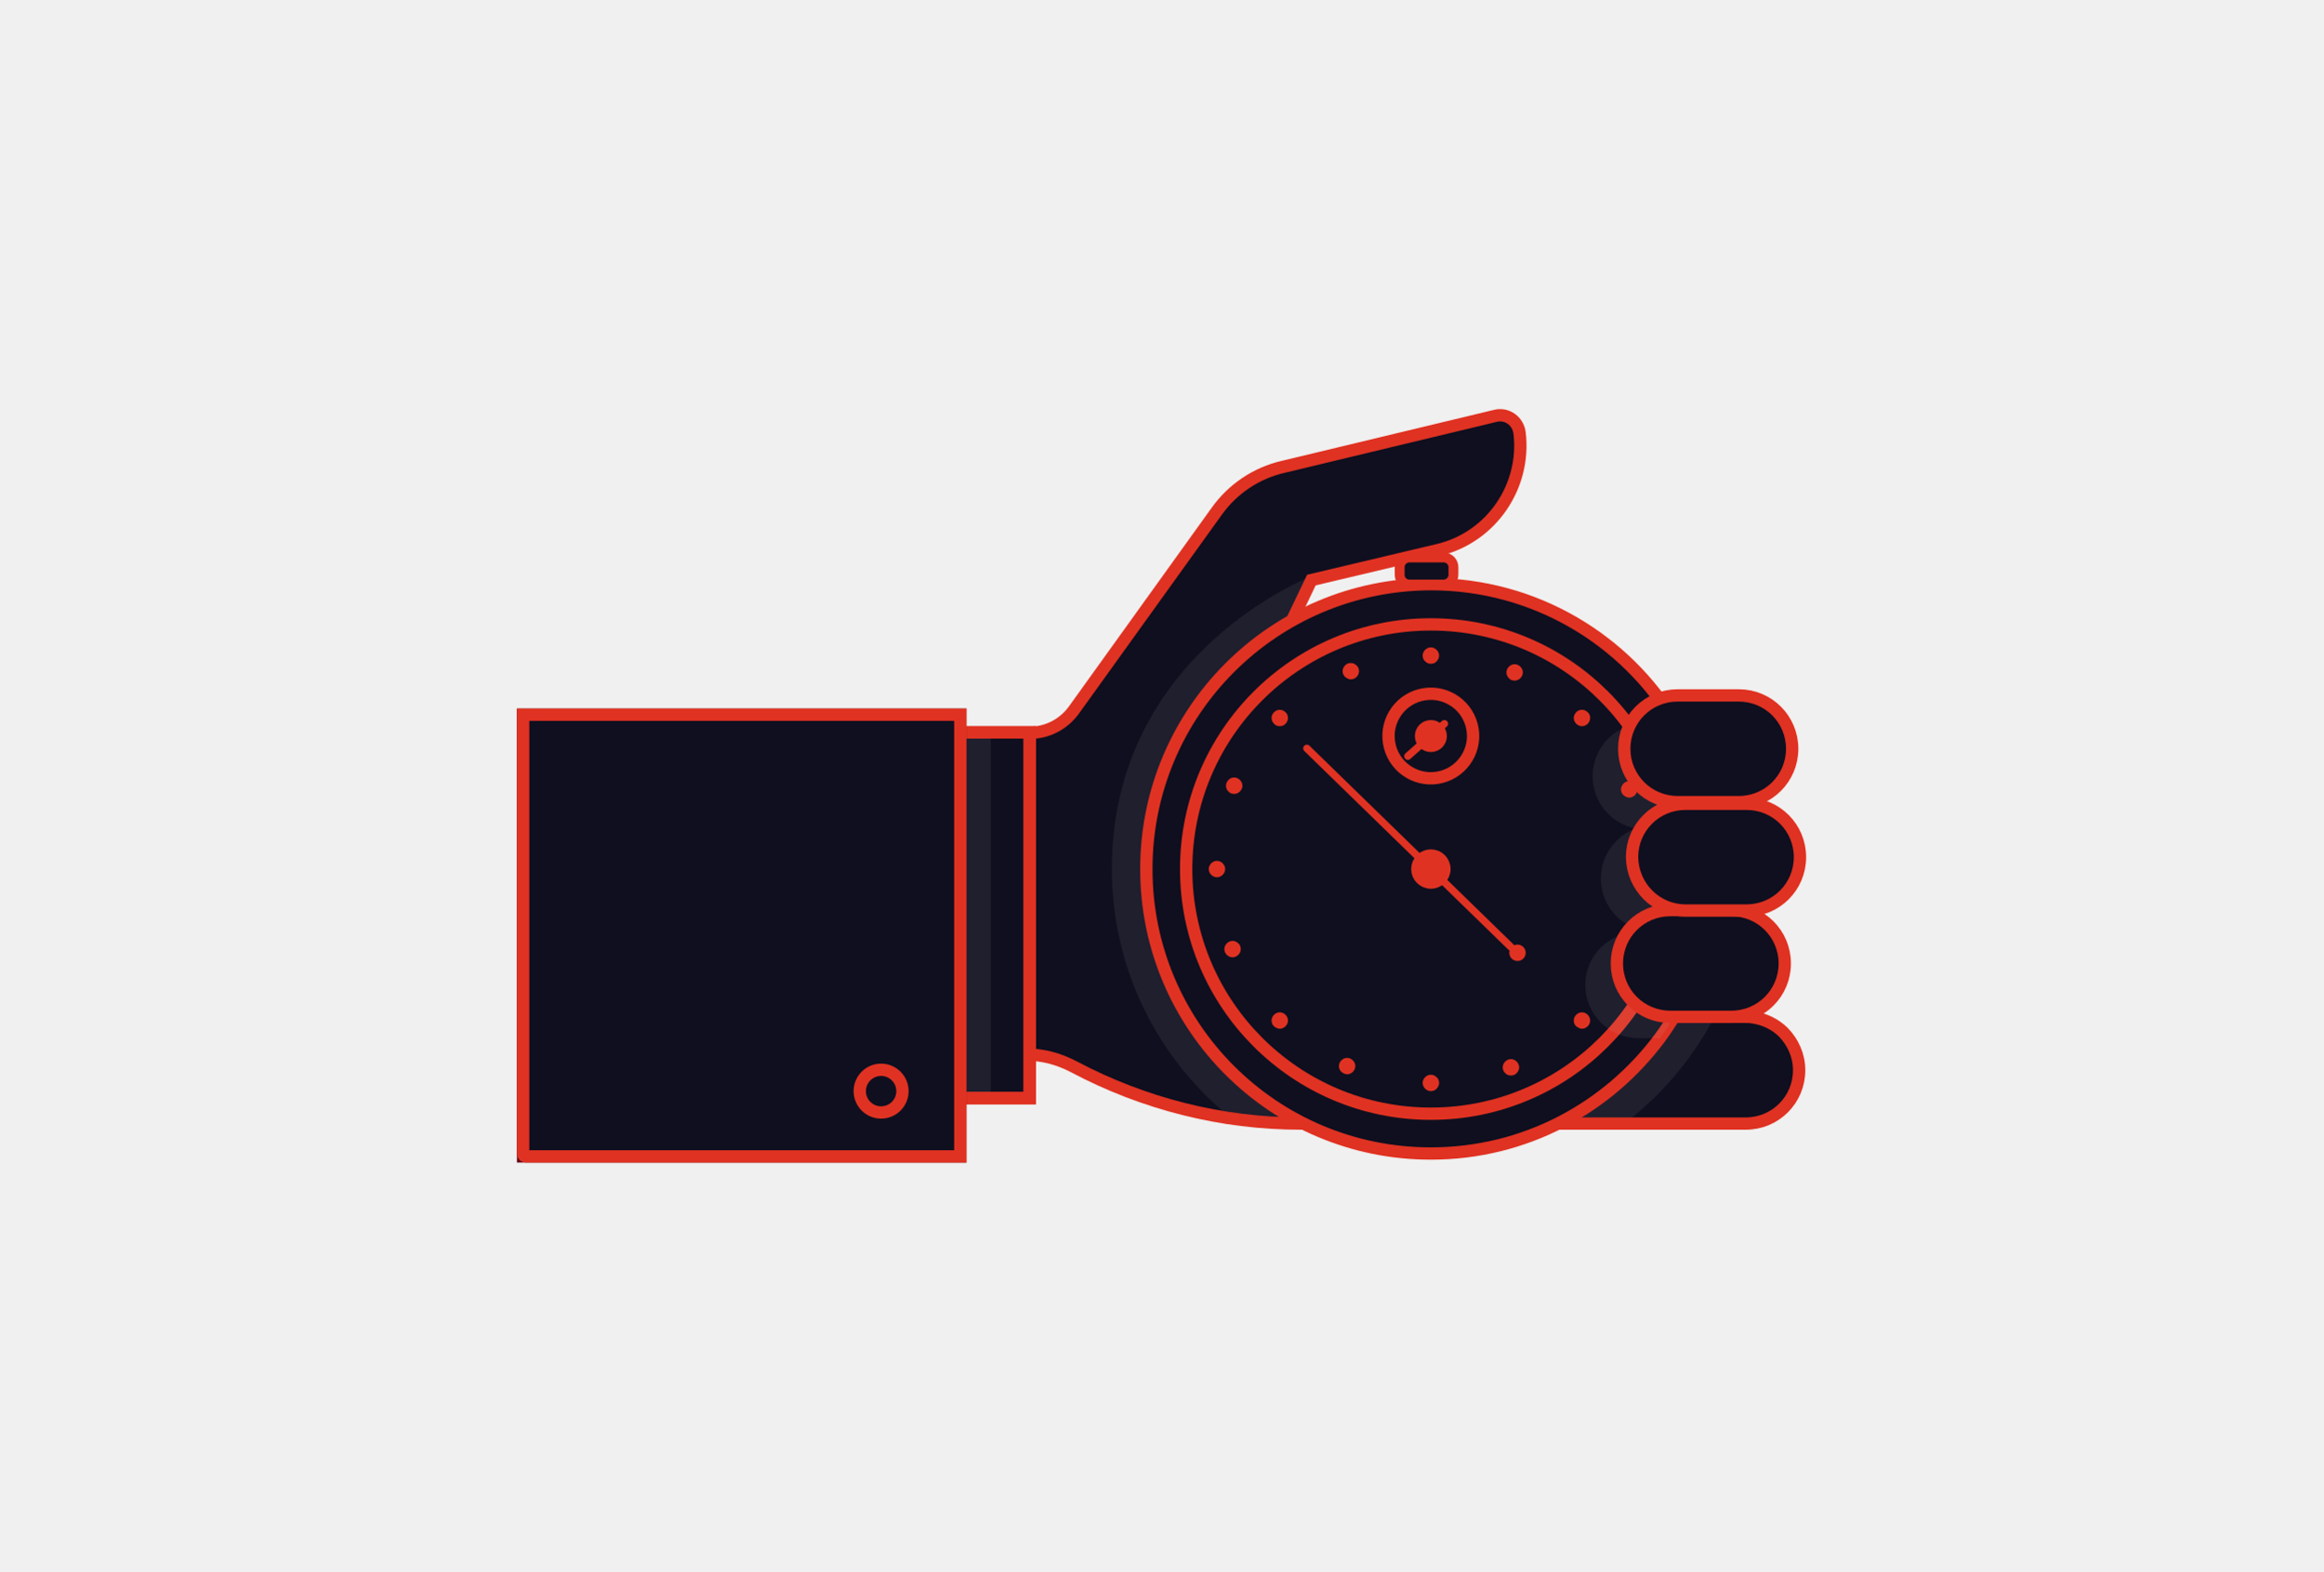
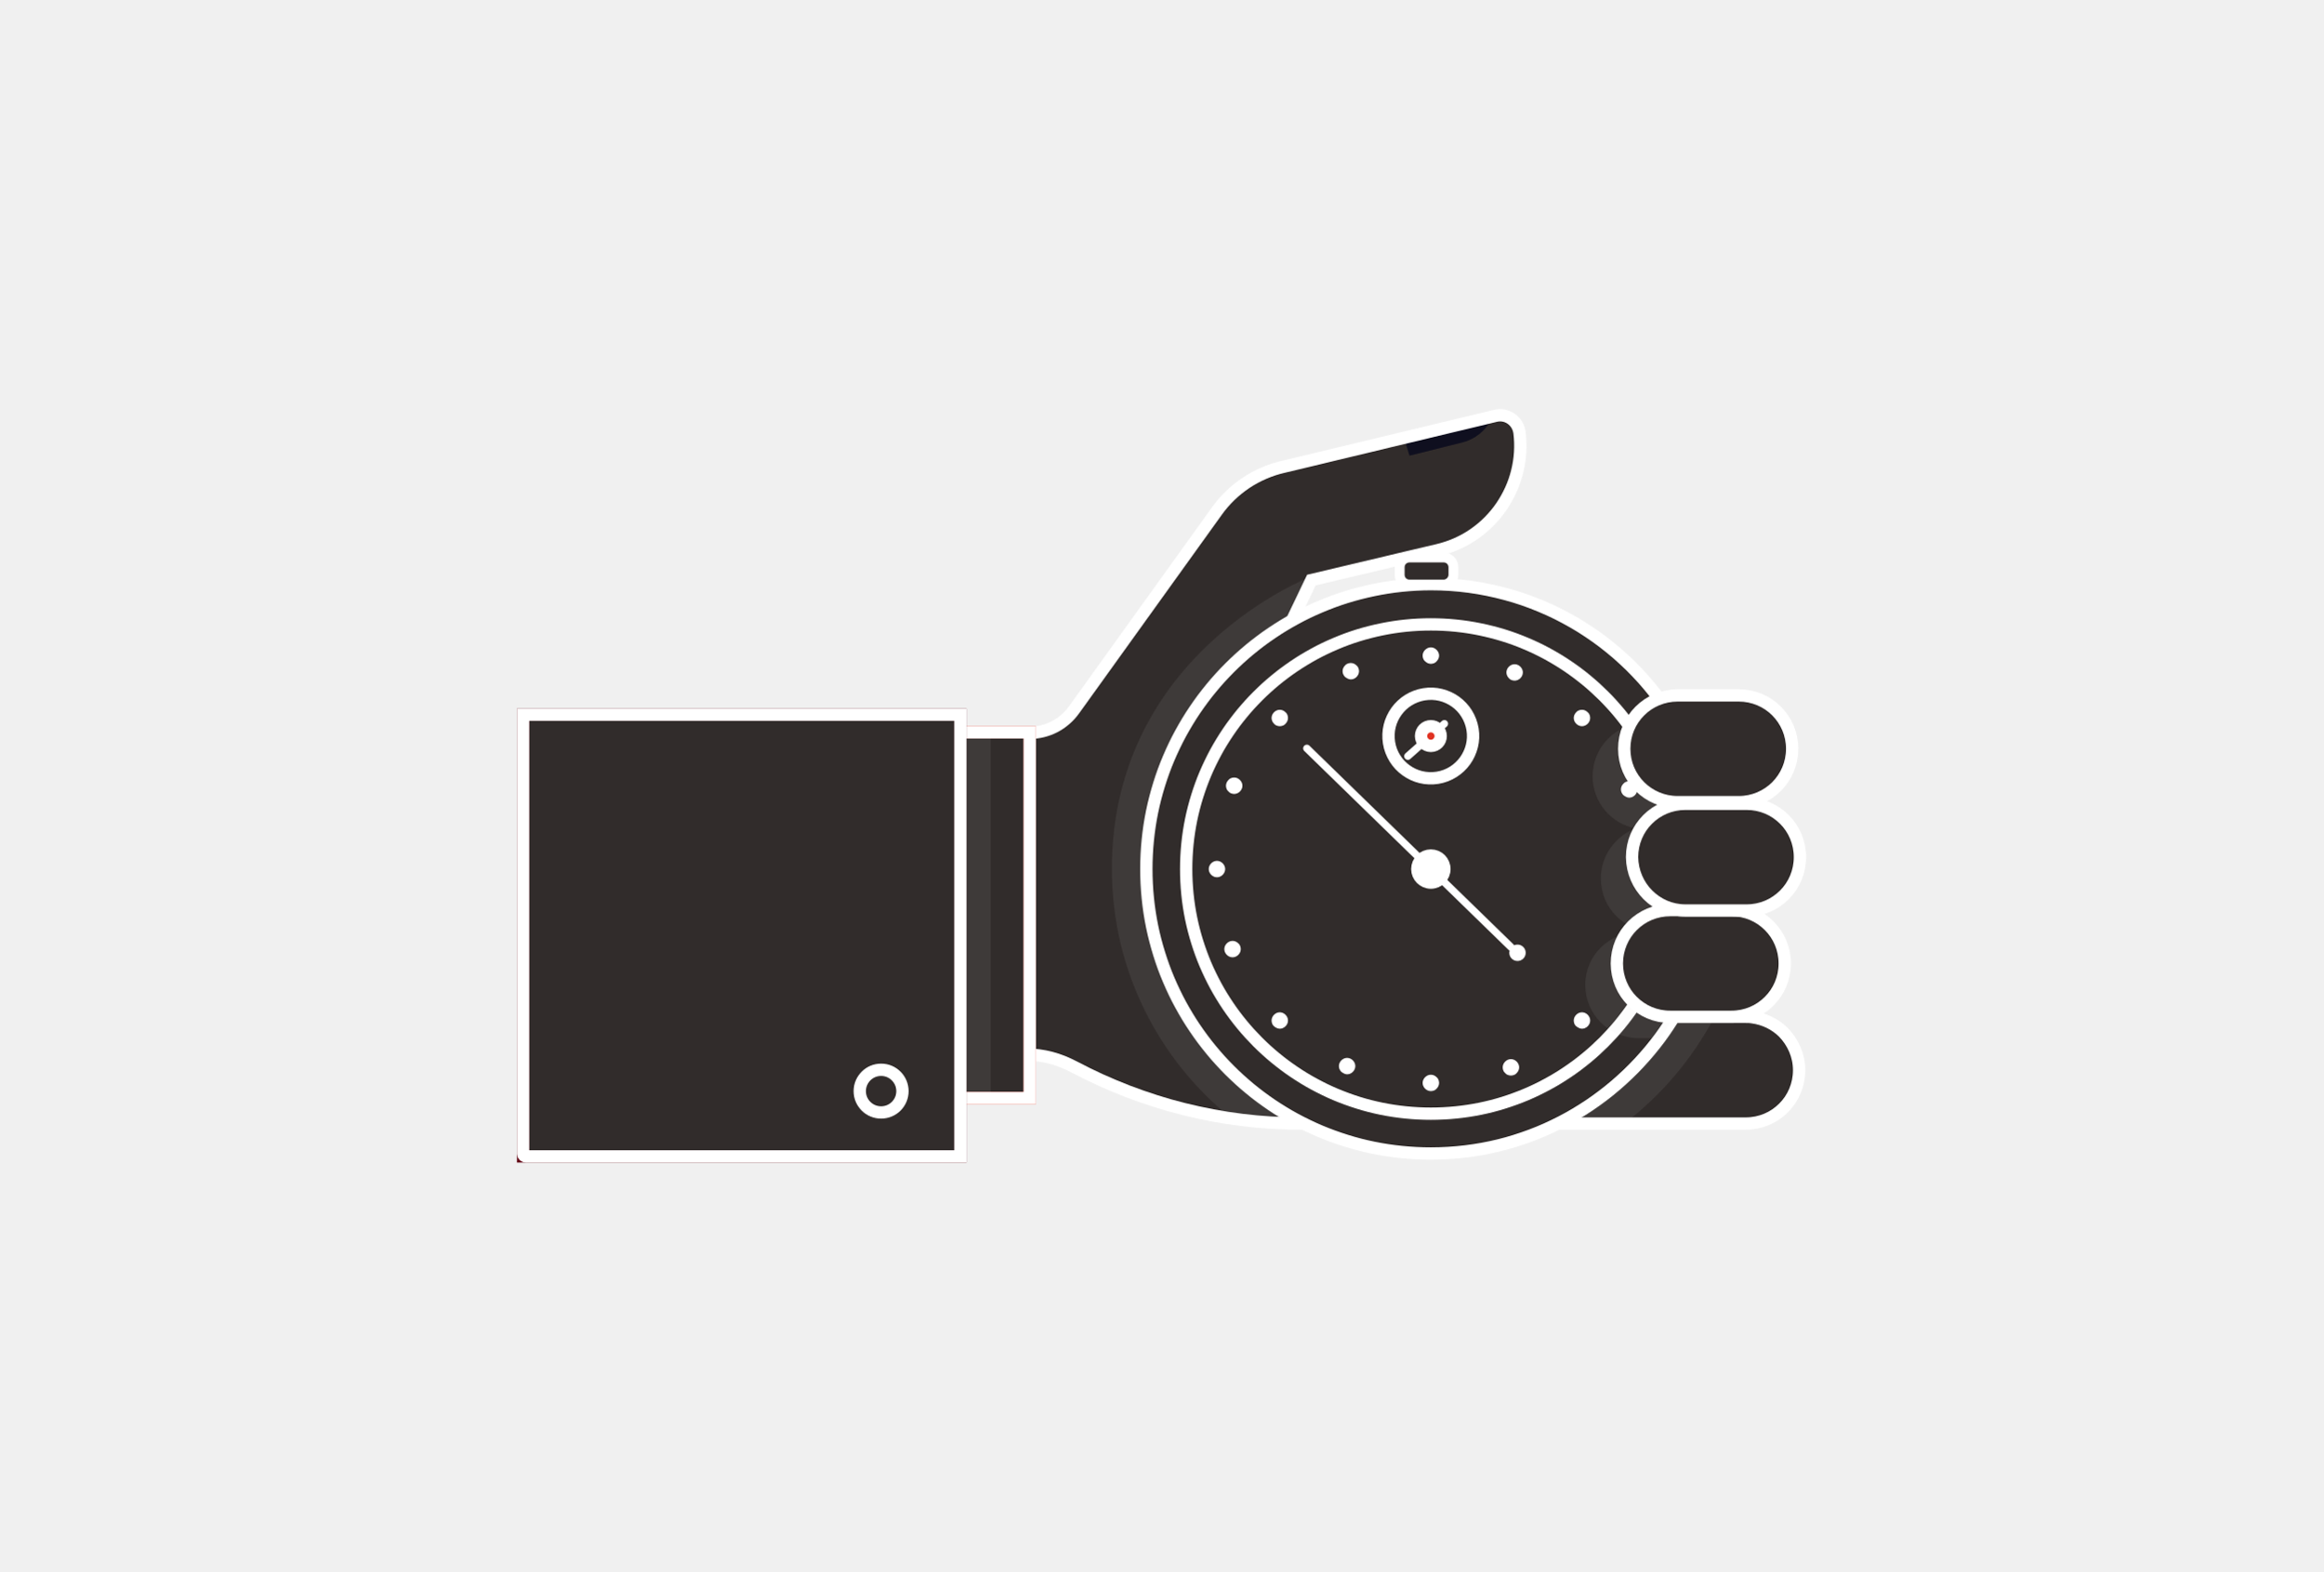
<svg xmlns="http://www.w3.org/2000/svg" version="1.1" id="Layer_1" x="0px" y="0px" viewBox="0 0 565.8 382.8" style="enable-background:new 0 0 565.8 382.8;" xml:space="preserve">
  <style type="text/css">
- 	.st0{fill:#0F0F1F;stroke:#E03222;stroke-miterlimit:10;}
- 	.st1{fill:#0F0F1F;}
- 	.st2{opacity:8.000000e-02;fill:#D8D8D8;enable-background:new    ;}
- 	.st3{fill:none;stroke:#E03222;stroke-width:3;stroke-miterlimit:10;}
- 	.st4{fill:#FF9F36;stroke:#640917;stroke-width:3;stroke-linecap:round;stroke-miterlimit:10;}
- 	.st5{fill:#F4891E;}
- 	.st6{fill:none;stroke:#640917;stroke-width:3;stroke-linecap:round;stroke-miterlimit:10;}
- 	.st7{fill:#0F0F1F;stroke:#E03222;stroke-width:3;stroke-linecap:round;stroke-miterlimit:10;}
- 	.st8{fill:none;stroke:#E03222;stroke-width:1.799;stroke-linecap:round;stroke-miterlimit:10;}
- 	.st9{fill:#E03222;stroke:#E03222;stroke-width:3;stroke-linecap:round;stroke-miterlimit:10;}
- 	.st10{fill:#E03222;}
- 	.st11{fill:none;stroke:#E03222;stroke-width:3;stroke-linecap:round;stroke-miterlimit:10.001;}
- 	.st12{fill:#0F0F1F;stroke:#E03222;stroke-width:3;stroke-miterlimit:10;}
- 	.st13{fill:none;stroke:#E03222;stroke-width:3;stroke-linecap:round;stroke-miterlimit:10;}
- 	.st14{fill:#0F0F1F;stroke:#640917;stroke-width:3;stroke-linecap:round;stroke-miterlimit:10;}
- 	.st15{fill:#0F0F1F;stroke:#E03222;stroke-width:2.4;stroke-linecap:round;stroke-linejoin:round;stroke-miterlimit:10;}
+ 	.st0{fill:#312C2B;stroke:#E03222;stroke-miterlimit:10;}
+ 	.st1{fill:#312C2B;}
+ 	.st2{fill:#0F0F1F;}
+ 	.st3{opacity:8.000000e-02;fill:#D8D8D8;enable-background:new    ;}
+ 	.st4{fill:none;stroke:#FFFFFF;stroke-width:3;stroke-miterlimit:10;}
+ 	.st5{fill:#FF9F36;stroke:#640917;stroke-width:3;stroke-linecap:round;stroke-miterlimit:10;}
+ 	.st6{fill:#F4891E;}
+ 	.st7{fill:none;stroke:#640917;stroke-width:3;stroke-linecap:round;stroke-miterlimit:10;}
+ 	.st8{fill:#312C2B;stroke:#FFFFFF;stroke-width:3;stroke-linecap:round;stroke-miterlimit:10;}
+ 	.st9{fill:none;stroke:#FFFFFF;stroke-width:1.799;stroke-linecap:round;stroke-miterlimit:10;}
+ 	.st10{fill:#FFFFFF;stroke:#FFFFFF;stroke-width:3;stroke-linecap:round;stroke-miterlimit:10;}
+ 	.st11{fill:#FFFFFF;}
+ 	.st12{fill:#E03222;stroke:#FFFFFF;stroke-width:3;stroke-linecap:round;stroke-miterlimit:10;}
+ 	.st13{fill:none;stroke:#FFFFFF;stroke-width:3;stroke-linecap:round;stroke-miterlimit:10;}
+ 	.st14{fill:#312C2B;stroke:#FFFFFF;stroke-width:3;stroke-miterlimit:10;}
+ 	.st15{fill:#312C2B;stroke:#E03222;stroke-width:3;stroke-linecap:round;stroke-miterlimit:10;}
+ 	.st16{fill:none;stroke:#FFFFFF;stroke-width:3;stroke-linecap:round;stroke-miterlimit:10;}
+ 	.st17{fill:#312C2B;stroke:#640917;stroke-width:3;stroke-linecap:round;stroke-miterlimit:10;}
+ 	.st18{fill:#312C2B;stroke:#FFFFFF;stroke-width:2.4;stroke-linecap:round;stroke-linejoin:round;stroke-miterlimit:10;}
</style>
  <g>
    <g id="XMLID_1_">
      <path id="XMLID_67_" class="st0" d="M349.6,260.7c0,3.6,1.5,6.8,3.8,9.2c2.3,2.3,5.6,3.8,9.2,3.8h62.6c7.2,0,13-5.8,13-13    c0-3.6-1.5-6.8-3.8-9.2c-2-2-4.7-3.3-7.6-3.7c-0.5-0.1-1-0.1-1.6-0.1h-62.6C355.4,247.7,349.6,253.5,349.6,260.7z" />
      <path id="XMLID_66_" class="st1" d="M208.9,178.5v78.4h41.2c4,0,8,1,11.6,3c12,6.4,25,10.7,38.4,12.6c5.5,0.8,11.2,1.2,16.8,1.2    h10.4v-86h-21.9c0,0,2.2-2-7.1-2.1l21.2-44.3l18.1-4.3l12.6-3h0.2c2.6-0.6,5-1.6,7.2-2.9c8.9-5.2,14-15.3,12.7-25.7    c-0.4-2.8-3.1-4.7-5.9-4.1l-51.6,12.4c-6.6,1.6-12.3,5.4-16.3,10.9l-34.7,48.3c-2.5,3.5-6.5,5.6-10.8,5.6L208.9,178.5L208.9,178.5    z" />
-       <path id="XMLID_65_" class="st1" d="M363.3,102L363.3,102c-1.4,2.9-4,5-7.2,5.8l-12.8,3.2l-1.2-3.9" />
-       <path id="XMLID_64_" class="st2" d="M270.8,211.7c0,24.6,11.4,46.5,29.2,60.8c5.5,0.8,11.2,1.2,16.8,1.2h10.4v-86h-21.9    c0,0,2.2-2-7.1-2.1l21.2-45.2C319.4,140.4,270.8,158.9,270.8,211.7z" />
-       <path id="XMLID_63_" class="st2" d="M340.3,260.7c0,3.6,1.5,6.8,3.8,9.2c2.3,2.3,5.6,3.8,9.2,3.8h42.3    c9.1-6.9,16.5-15.7,21.9-25.8c-0.5-0.1-1-0.1-1.6-0.1h-62.6C346.1,247.7,340.3,253.5,340.3,260.7z" />
-       <path id="XMLID_62_" class="st3" d="M349.6,260.7c0,3.6,1.5,6.8,3.8,9.2c2.3,2.3,5.6,3.8,9.2,3.8h62.6c7.2,0,13-5.8,13-13    c0-3.6-1.5-6.8-3.8-9.2c-2-2-4.7-3.3-7.6-3.7c-0.5-0.1-1-0.1-1.6-0.1h-62.6C355.4,247.7,349.6,253.5,349.6,260.7z" />
-       <path id="XMLID_61_" class="st3" d="M208.9,178.5h41.9c4.3,0,8.3-2.1,10.8-5.6l34.7-48.3c3.9-5.5,9.7-9.4,16.3-10.9l51.6-12.4    c2.8-0.7,5.5,1.2,5.9,4.1c1.6,12.9-6.7,25.5-19.9,28.6l-30.8,7.3l-21.2,44.3c9.2,0,7.1,2.1,7.1,2.1h21.9v86h-10.4    c-19.3,0-38.2-4.8-55.2-13.8c-3.6-1.9-7.5-3-11.6-3h-41.2v-78.4H208.9z" />
-       <polyline id="XMLID_60_" class="st4" points="344.3,142.4 344.3,148.9 352.7,148.9 352.7,145.7 352.7,142.4   " />
-       <rect id="XMLID_59_" x="344.4" y="142.3" class="st5" width="8.3" height="3.3" />
-       <polyline id="XMLID_58_" class="st6" points="344.3,142.4 344.3,148.8 352.7,148.8 352.7,145.6 352.7,142.4   " />
-       <path class="st7" d="M279.2,211.7c0,38.3,31,69.3,69.3,69.3c22.9,0,43.1-11.1,55.8-28.2c5.6-7.6,9.7-16.3,11.8-25.8    c0-0.1,0-0.1,0-0.2c1.1-4.9,1.7-10,1.7-15.2c0-13-3.6-25.2-9.8-35.6c-12.1-20.2-34.2-33.7-59.5-33.7    C310.2,142.4,279.2,173.4,279.2,211.7z" />
-       <circle id="XMLID_57_" class="st7" cx="348.5" cy="211.7" r="59.6" />
-       <path class="st2" d="M386.1,239.9c0,7.2,5.8,13,13,13h5.2c5.6-7.6,9.7-16.3,11.8-25.8c-0.7-0.1-1.4-0.2-2.1-0.2h2.1    c1.1-4.9,1.7-10,1.7-15.2c0-13-3.6-25.2-9.8-35.6h-7.1c-7.2,0-13,5.8-13,13l0,0c0,6.3,4.5,11.6,10.5,12.7    c-2.5,0.9-4.6,2.6-6.1,4.7c-1.5,2.1-2.4,4.7-2.4,7.5c0,7.2,5.8,13,13,13h-3.8c-3.6,0-6.8,1.5-9.2,3.8    C387.6,233.1,386.1,236.3,386.1,239.9z" />
-       <line id="XMLID_56_" class="st8" x1="368" y1="230.7" x2="318.3" y2="182.3" />
-       <circle id="XMLID_55_" class="st9" cx="348.5" cy="211.7" r="3.3" />
-       <circle id="XMLID_54_" class="st10" cx="369.6" cy="232.1" r="2" />
-       <line id="XMLID_53_" class="st8" x1="351.8" y1="176.3" x2="342.9" y2="184.2" />
+       <path id="XMLID_65_" class="st2" d="M363.3,102L363.3,102c-1.4,2.9-4,5-7.2,5.8l-12.8,3.2l-1.2-3.9" />
+       <path id="XMLID_64_" class="st3" d="M270.8,211.7c0,24.6,11.4,46.5,29.2,60.8c5.5,0.8,11.2,1.2,16.8,1.2h10.4v-86h-21.9    c0,0,2.2-2-7.1-2.1l21.2-45.2C319.4,140.4,270.8,158.9,270.8,211.7z" />
+       <path id="XMLID_63_" class="st3" d="M340.3,260.7c0,3.6,1.5,6.8,3.8,9.2c2.3,2.3,5.6,3.8,9.2,3.8h42.3    c9.1-6.9,16.5-15.7,21.9-25.8c-0.5-0.1-1-0.1-1.6-0.1h-62.6C346.1,247.7,340.3,253.5,340.3,260.7z" />
+       <path id="XMLID_62_" class="st4" d="M349.6,260.7c0,3.6,1.5,6.8,3.8,9.2c2.3,2.3,5.6,3.8,9.2,3.8h62.6c7.2,0,13-5.8,13-13    c0-3.6-1.5-6.8-3.8-9.2c-2-2-4.7-3.3-7.6-3.7c-0.5-0.1-1-0.1-1.6-0.1h-62.6C355.4,247.7,349.6,253.5,349.6,260.7z" />
+       <path id="XMLID_61_" class="st4" d="M208.9,178.5h41.9c4.3,0,8.3-2.1,10.8-5.6l34.7-48.3c3.9-5.5,9.7-9.4,16.3-10.9l51.6-12.4    c2.8-0.7,5.5,1.2,5.9,4.1c1.6,12.9-6.7,25.5-19.9,28.6l-30.8,7.3l-21.2,44.3c9.2,0,7.1,2.1,7.1,2.1h21.9v86h-10.4    c-19.3,0-38.2-4.8-55.2-13.8c-3.6-1.9-7.5-3-11.6-3h-41.2v-78.4L208.9,178.5L208.9,178.5z" />
+       <polyline id="XMLID_60_" class="st5" points="344.3,142.4 344.3,148.9 352.7,148.9 352.7,145.7 352.7,142.4   " />
+       <rect id="XMLID_59_" x="344.4" y="142.3" class="st6" width="8.3" height="3.3" />
+       <polyline id="XMLID_58_" class="st7" points="344.3,142.4 344.3,148.8 352.7,148.8 352.7,145.6 352.7,142.4   " />
+       <path class="st8" d="M279.2,211.7c0,38.3,31,69.3,69.3,69.3c22.9,0,43.1-11.1,55.8-28.2c5.6-7.6,9.7-16.3,11.8-25.8    c0-0.1,0-0.1,0-0.2c1.1-4.9,1.7-10,1.7-15.2c0-13-3.6-25.2-9.8-35.6c-12.1-20.2-34.2-33.7-59.5-33.7    C310.2,142.4,279.2,173.4,279.2,211.7z" />
+       <circle id="XMLID_57_" class="st8" cx="348.5" cy="211.7" r="59.6" />
+       <path class="st3" d="M386.1,239.9c0,7.2,5.8,13,13,13h5.2c5.6-7.6,9.7-16.3,11.8-25.8c-0.7-0.1-1.4-0.2-2.1-0.2h2.1    c1.1-4.9,1.7-10,1.7-15.2c0-13-3.6-25.2-9.8-35.6h-7.1c-7.2,0-13,5.8-13,13l0,0c0,6.3,4.5,11.6,10.5,12.7    c-2.5,0.9-4.6,2.6-6.1,4.7c-1.5,2.1-2.4,4.7-2.4,7.5c0,7.2,5.8,13,13,13h-3.8c-3.6,0-6.8,1.5-9.2,3.8    C387.6,233.1,386.1,236.3,386.1,239.9z" />
+       <line id="XMLID_56_" class="st9" x1="368" y1="230.7" x2="318.3" y2="182.3" />
+       <circle id="XMLID_55_" class="st10" cx="348.5" cy="211.7" r="3.3" />
+       <circle id="XMLID_54_" class="st11" cx="369.6" cy="232.1" r="2" />
+       <line id="XMLID_53_" class="st9" x1="351.8" y1="176.3" x2="342.9" y2="184.2" />
      <g id="XMLID_16_">
        <g id="XMLID_35_">
          <g id="XMLID_36_">
            <g id="XMLID_51_">
-               <path id="XMLID_52_" class="st10" d="M329,165.5c0.5,0,1-0.2,1.4-0.6c0.4-0.4,0.6-0.9,0.6-1.4s-0.2-1.1-0.6-1.4        c-0.4-0.4-0.9-0.6-1.4-0.6s-1.1,0.2-1.4,0.6c-0.4,0.4-0.6,0.9-0.6,1.4s0.2,1,0.6,1.4C328,165.2,328.5,165.5,329,165.5z" />
+               <path id="XMLID_52_" class="st11" d="M329,165.5c0.5,0,1-0.2,1.4-0.6c0.4-0.4,0.6-0.9,0.6-1.4s-0.2-1.1-0.6-1.4        c-0.4-0.4-0.9-0.6-1.4-0.6s-1.1,0.2-1.4,0.6c-0.4,0.4-0.6,0.9-0.6,1.4s0.2,1,0.6,1.4C328,165.2,328.5,165.5,329,165.5z" />
            </g>
            <g id="XMLID_49_">
-               <path id="XMLID_50_" class="st10" d="M300.6,193.4c0.5,0,1-0.2,1.4-0.6c0.4-0.4,0.6-0.9,0.6-1.4s-0.2-1-0.6-1.4        s-0.9-0.6-1.4-0.6s-1.1,0.2-1.4,0.6c-0.4,0.4-0.6,0.9-0.6,1.4s0.2,1.1,0.6,1.4C299.5,193.2,300.1,193.4,300.6,193.4z" />
+               <path id="XMLID_50_" class="st11" d="M300.6,193.4c0.5,0,1-0.2,1.4-0.6c0.4-0.4,0.6-0.9,0.6-1.4s-0.2-1-0.6-1.4        s-0.9-0.6-1.4-0.6s-1.1,0.2-1.4,0.6c-0.4,0.4-0.6,0.9-0.6,1.4s0.2,1.1,0.6,1.4C299.5,193.2,300.1,193.4,300.6,193.4z" />
            </g>
            <g id="XMLID_47_">
-               <path id="XMLID_48_" class="st10" d="M300.2,233.2c0.5,0,1-0.2,1.4-0.6c0.4-0.4,0.6-0.9,0.6-1.4s-0.2-1.1-0.6-1.4        c-0.4-0.4-0.9-0.6-1.4-0.6s-1,0.2-1.4,0.6c-0.4,0.4-0.6,0.9-0.6,1.4s0.2,1,0.6,1.4C299.2,233,299.7,233.2,300.2,233.2z" />
+               <path id="XMLID_48_" class="st11" d="M300.2,233.2c0.5,0,1-0.2,1.4-0.6c0.4-0.4,0.6-0.9,0.6-1.4s-0.2-1.1-0.6-1.4        c-0.4-0.4-0.9-0.6-1.4-0.6s-1,0.2-1.4,0.6c-0.4,0.4-0.6,0.9-0.6,1.4s0.2,1,0.6,1.4C299.2,233,299.7,233.2,300.2,233.2z" />
            </g>
            <g id="XMLID_45_">
-               <path id="XMLID_46_" class="st10" d="M328.1,261.7c0.5,0,1-0.2,1.4-0.6s0.6-0.9,0.6-1.4s-0.2-1-0.6-1.4s-0.9-0.6-1.4-0.6        s-1,0.2-1.4,0.6s-0.6,0.9-0.6,1.4s0.2,1,0.6,1.4C327.1,261.4,327.6,261.7,328.1,261.7z" />
+               <path id="XMLID_46_" class="st11" d="M328.1,261.7c0.5,0,1-0.2,1.4-0.6s0.6-0.9,0.6-1.4s-0.2-1-0.6-1.4s-0.9-0.6-1.4-0.6        s-1,0.2-1.4,0.6s-0.6,0.9-0.6,1.4s0.2,1,0.6,1.4C327.1,261.4,327.6,261.7,328.1,261.7z" />
            </g>
            <g id="XMLID_43_">
-               <path id="XMLID_44_" class="st10" d="M368,262c0.5,0,1.1-0.2,1.4-0.6c0.4-0.4,0.6-0.9,0.6-1.4s-0.2-1-0.6-1.4        s-0.9-0.6-1.4-0.6s-1,0.2-1.4,0.6s-0.6,0.9-0.6,1.4s0.2,1.1,0.6,1.4C366.9,261.8,367.5,262,368,262z" />
+               <path id="XMLID_44_" class="st11" d="M368,262c0.5,0,1.1-0.2,1.4-0.6c0.4-0.4,0.6-0.9,0.6-1.4s-0.2-1-0.6-1.4        s-0.9-0.6-1.4-0.6s-1,0.2-1.4,0.6s-0.6,0.9-0.6,1.4s0.2,1.1,0.6,1.4C366.9,261.8,367.5,262,368,262z" />
            </g>
            <g id="XMLID_41_">
-               <path id="XMLID_42_" class="st4" d="M396.4,234.1c0.5,0,1-0.2,1.4-0.6c0.4-0.4,0.6-0.9,0.6-1.4s-0.2-1.1-0.6-1.4        c-0.4-0.4-0.9-0.6-1.4-0.6s-1.1,0.2-1.4,0.6c-0.4,0.4-0.6,0.9-0.6,1.4s0.2,1,0.6,1.4S395.9,234.1,396.4,234.1z" />
+               <path id="XMLID_42_" class="st5" d="M396.4,234.1c0.5,0,1-0.2,1.4-0.6c0.4-0.4,0.6-0.9,0.6-1.4s-0.2-1.1-0.6-1.4        c-0.4-0.4-0.9-0.6-1.4-0.6s-1.1,0.2-1.4,0.6c-0.4,0.4-0.6,0.9-0.6,1.4s0.2,1,0.6,1.4S395.9,234.1,396.4,234.1z" />
            </g>
            <g id="XMLID_39_">
-               <path id="XMLID_40_" class="st10" d="M396.8,194.3c0.5,0,1-0.2,1.4-0.6c0.4-0.4,0.6-0.9,0.6-1.4s-0.2-1-0.6-1.4        s-0.9-0.6-1.4-0.6s-1.1,0.2-1.4,0.6c-0.4,0.4-0.6,0.9-0.6,1.4s0.2,1,0.6,1.4C395.8,194,396.3,194.3,396.8,194.3z" />
+               <path id="XMLID_40_" class="st11" d="M396.8,194.3c0.5,0,1-0.2,1.4-0.6c0.4-0.4,0.6-0.9,0.6-1.4s-0.2-1-0.6-1.4        s-0.9-0.6-1.4-0.6s-1.1,0.2-1.4,0.6c-0.4,0.4-0.6,0.9-0.6,1.4s0.2,1,0.6,1.4C395.8,194,396.3,194.3,396.8,194.3z" />
            </g>
            <g id="XMLID_37_">
-               <path id="XMLID_38_" class="st10" d="M368.9,165.8c0.5,0,1-0.2,1.4-0.6c0.4-0.4,0.6-0.9,0.6-1.4s-0.2-1-0.6-1.4        s-0.9-0.6-1.4-0.6s-1,0.2-1.4,0.6c-0.4,0.4-0.6,0.9-0.6,1.4s0.2,1,0.6,1.4C367.8,165.6,368.4,165.8,368.9,165.8z" />
+               <path id="XMLID_38_" class="st11" d="M368.9,165.8c0.5,0,1-0.2,1.4-0.6c0.4-0.4,0.6-0.9,0.6-1.4s-0.2-1-0.6-1.4        s-0.9-0.6-1.4-0.6s-1,0.2-1.4,0.6c-0.4,0.4-0.6,0.9-0.6,1.4s0.2,1,0.6,1.4C367.8,165.6,368.4,165.8,368.9,165.8z" />
            </g>
          </g>
        </g>
        <g id="XMLID_17_">
          <g id="XMLID_18_">
            <g id="XMLID_33_">
-               <path id="XMLID_34_" class="st10" d="M348.5,161.7c0.5,0,1.1-0.2,1.4-0.6c0.4-0.4,0.6-0.9,0.6-1.4s-0.2-1-0.6-1.4        s-0.9-0.6-1.4-0.6s-1,0.2-1.4,0.6c-0.4,0.4-0.6,0.9-0.6,1.4s0.2,1.1,0.6,1.4C347.5,161.5,348,161.7,348.5,161.7z" />
+               <path id="XMLID_34_" class="st11" d="M348.5,161.7c0.5,0,1.1-0.2,1.4-0.6c0.4-0.4,0.6-0.9,0.6-1.4s-0.2-1-0.6-1.4        s-0.9-0.6-1.4-0.6s-1,0.2-1.4,0.6c-0.4,0.4-0.6,0.9-0.6,1.4s0.2,1.1,0.6,1.4C347.5,161.5,348,161.7,348.5,161.7z" />
            </g>
            <g id="XMLID_31_">
-               <path id="XMLID_32_" class="st10" d="M311.7,176.9c0.5,0,1.1-0.2,1.4-0.6c0.4-0.4,0.6-0.9,0.6-1.4s-0.2-1.1-0.6-1.4        c-0.4-0.4-0.9-0.6-1.4-0.6s-1,0.2-1.4,0.6c-0.4,0.4-0.6,0.9-0.6,1.4s0.2,1,0.6,1.4C310.6,176.7,311.2,176.9,311.7,176.9z" />
+               <path id="XMLID_32_" class="st11" d="M311.7,176.9c0.5,0,1.1-0.2,1.4-0.6c0.4-0.4,0.6-0.9,0.6-1.4s-0.2-1.1-0.6-1.4        c-0.4-0.4-0.9-0.6-1.4-0.6s-1,0.2-1.4,0.6c-0.4,0.4-0.6,0.9-0.6,1.4s0.2,1,0.6,1.4C310.6,176.7,311.2,176.9,311.7,176.9z" />
            </g>
            <g id="XMLID_29_">
-               <path id="XMLID_30_" class="st10" d="M296.4,213.7c0.5,0,1-0.2,1.4-0.6c0.4-0.4,0.6-0.9,0.6-1.4s-0.2-1-0.6-1.4        s-0.9-0.6-1.4-0.6s-1,0.2-1.4,0.6c-0.4,0.4-0.6,0.9-0.6,1.4s0.2,1,0.6,1.4C295.4,213.5,295.9,213.7,296.4,213.7z" />
+               <path id="XMLID_30_" class="st11" d="M296.4,213.7c0.5,0,1-0.2,1.4-0.6c0.4-0.4,0.6-0.9,0.6-1.4s-0.2-1-0.6-1.4        s-0.9-0.6-1.4-0.6s-1,0.2-1.4,0.6c-0.4,0.4-0.6,0.9-0.6,1.4s0.2,1,0.6,1.4C295.4,213.5,295.9,213.7,296.4,213.7z" />
            </g>
            <g id="XMLID_27_">
-               <path id="XMLID_28_" class="st10" d="M311.7,250.6c0.5,0,1-0.2,1.4-0.6c0.4-0.4,0.6-0.9,0.6-1.4s-0.2-1-0.6-1.4        s-0.9-0.6-1.4-0.6s-1,0.2-1.4,0.6c-0.4,0.4-0.6,0.9-0.6,1.4s0.2,1.1,0.6,1.4C310.6,250.3,311.2,250.6,311.7,250.6z" />
+               <path id="XMLID_28_" class="st11" d="M311.7,250.6c0.5,0,1-0.2,1.4-0.6c0.4-0.4,0.6-0.9,0.6-1.4s-0.2-1-0.6-1.4        s-0.9-0.6-1.4-0.6s-1,0.2-1.4,0.6c-0.4,0.4-0.6,0.9-0.6,1.4s0.2,1.1,0.6,1.4C310.6,250.3,311.2,250.6,311.7,250.6z" />
            </g>
            <g id="XMLID_25_">
-               <path id="XMLID_26_" class="st10" d="M348.5,265.8c0.5,0,1.1-0.2,1.4-0.6c0.4-0.4,0.6-0.9,0.6-1.4s-0.2-1.1-0.6-1.4        c-0.4-0.4-0.9-0.6-1.4-0.6s-1,0.2-1.4,0.6s-0.6,0.9-0.6,1.4s0.2,1,0.6,1.4C347.5,265.6,348,265.8,348.5,265.8z" />
+               <path id="XMLID_26_" class="st11" d="M348.5,265.8c0.5,0,1.1-0.2,1.4-0.6c0.4-0.4,0.6-0.9,0.6-1.4s-0.2-1.1-0.6-1.4        c-0.4-0.4-0.9-0.6-1.4-0.6s-1,0.2-1.4,0.6s-0.6,0.9-0.6,1.4s0.2,1,0.6,1.4C347.5,265.6,348,265.8,348.5,265.8z" />
            </g>
            <g id="XMLID_23_">
-               <path id="XMLID_24_" class="st10" d="M385.3,250.6c0.5,0,1-0.2,1.4-0.6c0.4-0.4,0.6-0.9,0.6-1.4s-0.2-1-0.6-1.4        s-0.9-0.6-1.4-0.6s-1,0.2-1.4,0.6c-0.4,0.4-0.6,0.9-0.6,1.4s0.2,1.1,0.6,1.4C384.3,250.3,384.8,250.6,385.3,250.6z" />
+               <path id="XMLID_24_" class="st11" d="M385.3,250.6c0.5,0,1-0.2,1.4-0.6c0.4-0.4,0.6-0.9,0.6-1.4s-0.2-1-0.6-1.4        s-0.9-0.6-1.4-0.6s-1,0.2-1.4,0.6c-0.4,0.4-0.6,0.9-0.6,1.4s0.2,1.1,0.6,1.4C384.3,250.3,384.8,250.6,385.3,250.6z" />
            </g>
            <g id="XMLID_21_">
-               <path id="XMLID_22_" class="st4" d="M400.6,213.7c0.5,0,1.1-0.2,1.4-0.6c0.4-0.4,0.6-0.9,0.6-1.4s-0.2-1-0.6-1.4        s-0.9-0.6-1.4-0.6s-1,0.2-1.4,0.6c-0.4,0.4-0.6,0.9-0.6,1.4s0.2,1,0.6,1.4C399.5,213.5,400.1,213.7,400.6,213.7z" />
+               <path id="XMLID_22_" class="st5" d="M400.6,213.7c0.5,0,1.1-0.2,1.4-0.6c0.4-0.4,0.6-0.9,0.6-1.4s-0.2-1-0.6-1.4        s-0.9-0.6-1.4-0.6s-1,0.2-1.4,0.6c-0.4,0.4-0.6,0.9-0.6,1.4s0.2,1,0.6,1.4C399.5,213.5,400.1,213.7,400.6,213.7z" />
            </g>
            <g id="XMLID_19_">
-               <path id="XMLID_20_" class="st10" d="M385.3,176.9c0.5,0,1-0.2,1.4-0.6c0.4-0.4,0.6-0.9,0.6-1.4s-0.2-1.1-0.6-1.4        c-0.4-0.4-0.9-0.6-1.4-0.6s-1.1,0.2-1.4,0.6c-0.4,0.4-0.6,0.9-0.6,1.4s0.2,1,0.6,1.4C384.3,176.7,384.8,176.9,385.3,176.9z" />
+               <path id="XMLID_20_" class="st11" d="M385.3,176.9c0.5,0,1-0.2,1.4-0.6c0.4-0.4,0.6-0.9,0.6-1.4s-0.2-1.1-0.6-1.4        c-0.4-0.4-0.9-0.6-1.4-0.6s-1.1,0.2-1.4,0.6c-0.4,0.4-0.6,0.9-0.6,1.4s0.2,1,0.6,1.4C384.3,176.7,384.8,176.9,385.3,176.9z" />
            </g>
          </g>
        </g>
      </g>
-       <circle id="XMLID_15_" class="st9" cx="348.5" cy="179.3" r="2.4" />
-       <ellipse id="XMLID_14_" transform="matrix(0.9872 -0.1592 0.1592 0.9872 -24.0989 57.7693)" class="st11" cx="348.5" cy="179.3" rx="10.3" ry="10.3" />
-       <path id="XMLID_13_" class="st12" d="M408.6,195.4h14.9c7.2,0,13-5.8,13-13l0,0c0-7.2-5.8-13-13-13h-14.9c-7.2,0-13,5.8-13,13l0,0    C395.6,189.6,401.4,195.4,408.6,195.4z" />
+       <circle id="XMLID_15_" class="st12" cx="348.5" cy="179.3" r="2.4" />
+       <ellipse id="XMLID_14_" transform="matrix(0.9872 -0.1592 0.1592 0.9872 -24.0999 57.7682)" class="st13" cx="348.5" cy="179.3" rx="10.3" ry="10.3" />
+       <path id="XMLID_13_" class="st14" d="M408.6,195.4h14.9c7.2,0,13-5.8,13-13l0,0c0-7.2-5.8-13-13-13h-14.9c-7.2,0-13,5.8-13,13l0,0    C395.6,189.6,401.4,195.4,408.6,195.4z" />
      <path id="XMLID_12_" class="st1" d="M409.1,190.7h6.9v-16.6h-6.9c-4.6,0-8.3,3.7-8.3,8.3l0,0C400.8,187,404.5,190.7,409.1,190.7z" />
-       <rect id="XMLID_11_" x="228.6" y="178.4" class="st7" width="22.2" height="89.1" />
-       <rect id="XMLID_10_" x="219.1" y="178.4" class="st2" width="22.2" height="89.1" />
-       <path id="XMLID_9_" class="st12" d="M406.8,247.7h14.9c7.2,0,13-5.8,13-13l0,0c0-7.2-5.8-13-13-13h-14.9c-7.2,0-13,5.8-13,13l0,0    C393.8,241.9,399.6,247.7,406.8,247.7z" />
-       <path id="XMLID_8_" class="st12" d="M410.5,221.8h14.9c7.2,0,13-5.8,13-13l0,0c0-7.2-5.8-13-13-13h-14.9c-7.2,0-13,5.8-13,13l0,0    C397.6,216,403.4,221.8,410.5,221.8z" />
-       <rect id="XMLID_7_" x="228.6" y="178.4" class="st13" width="22.2" height="89.1" />
-       <rect id="XMLID_6_" x="127.4" y="174.1" class="st14" width="106.5" height="107.6" />
+       <rect id="XMLID_11_" x="228.6" y="178.4" class="st15" width="22.2" height="89.1" />
+       <rect id="XMLID_10_" x="219.1" y="178.4" class="st3" width="22.2" height="89.1" />
+       <path id="XMLID_9_" class="st14" d="M406.8,247.7h14.9c7.2,0,13-5.8,13-13l0,0c0-7.2-5.8-13-13-13h-14.9c-7.2,0-13,5.8-13,13l0,0    C393.8,241.9,399.6,247.7,406.8,247.7z" />
+       <path id="XMLID_8_" class="st14" d="M410.5,221.8h14.9c7.2,0,13-5.8,13-13l0,0c0-7.2-5.8-13-13-13h-14.9c-7.2,0-13,5.8-13,13l0,0    C397.6,216,403.4,221.8,410.5,221.8z" />
+       <rect id="XMLID_7_" x="228.6" y="178.4" class="st16" width="22.2" height="89.1" />
+       <rect id="XMLID_6_" x="127.4" y="174.1" class="st17" width="106.5" height="107.6" />
      <path id="XMLID_5_" class="st1" d="M410.1,217.2h7.9v-16.6h-7.9c-4.6,0-8.3,3.7-8.3,8.3l0,0C401.8,213.4,405.5,217.2,410.1,217.2z    " />
      <path id="XMLID_4_" class="st1" d="M406.6,243.1h7.6v-16.6h-7.6c-4.6,0-8.3,3.7-8.3,8.3l0,0C398.3,239.4,402,243.1,406.6,243.1z" />
-       <circle id="XMLID_3_" class="st13" cx="214.6" cy="265.8" r="5.2" />
-       <path id="XMLID_2_" class="st13" d="M128.1,281.7h105.8V174.1H127.4V281C127.4,281.4,127.7,281.7,128.1,281.7z" />
+       <circle id="XMLID_3_" class="st16" cx="214.6" cy="265.8" r="5.2" />
+       <path id="XMLID_2_" class="st16" d="M128.1,281.7h105.8V174.1H127.4V281C127.4,281.4,127.7,281.7,128.1,281.7z" />
    </g>
-     <path class="st15" d="M351.6,142.4h-8.3c-1.4,0-2.4-1.1-2.4-2.4v-1.8c0-1.4,1.1-2.4,2.4-2.4h8.3c1.4,0,2.4,1.1,2.4,2.4v1.8   C354,141.3,352.9,142.4,351.6,142.4z" />
+     <path class="st18" d="M351.6,142.4h-8.3c-1.4,0-2.4-1.1-2.4-2.4v-1.8c0-1.4,1.1-2.4,2.4-2.4h8.3c1.4,0,2.4,1.1,2.4,2.4v1.8   C354,141.3,352.9,142.4,351.6,142.4z" />
  </g>
</svg>
